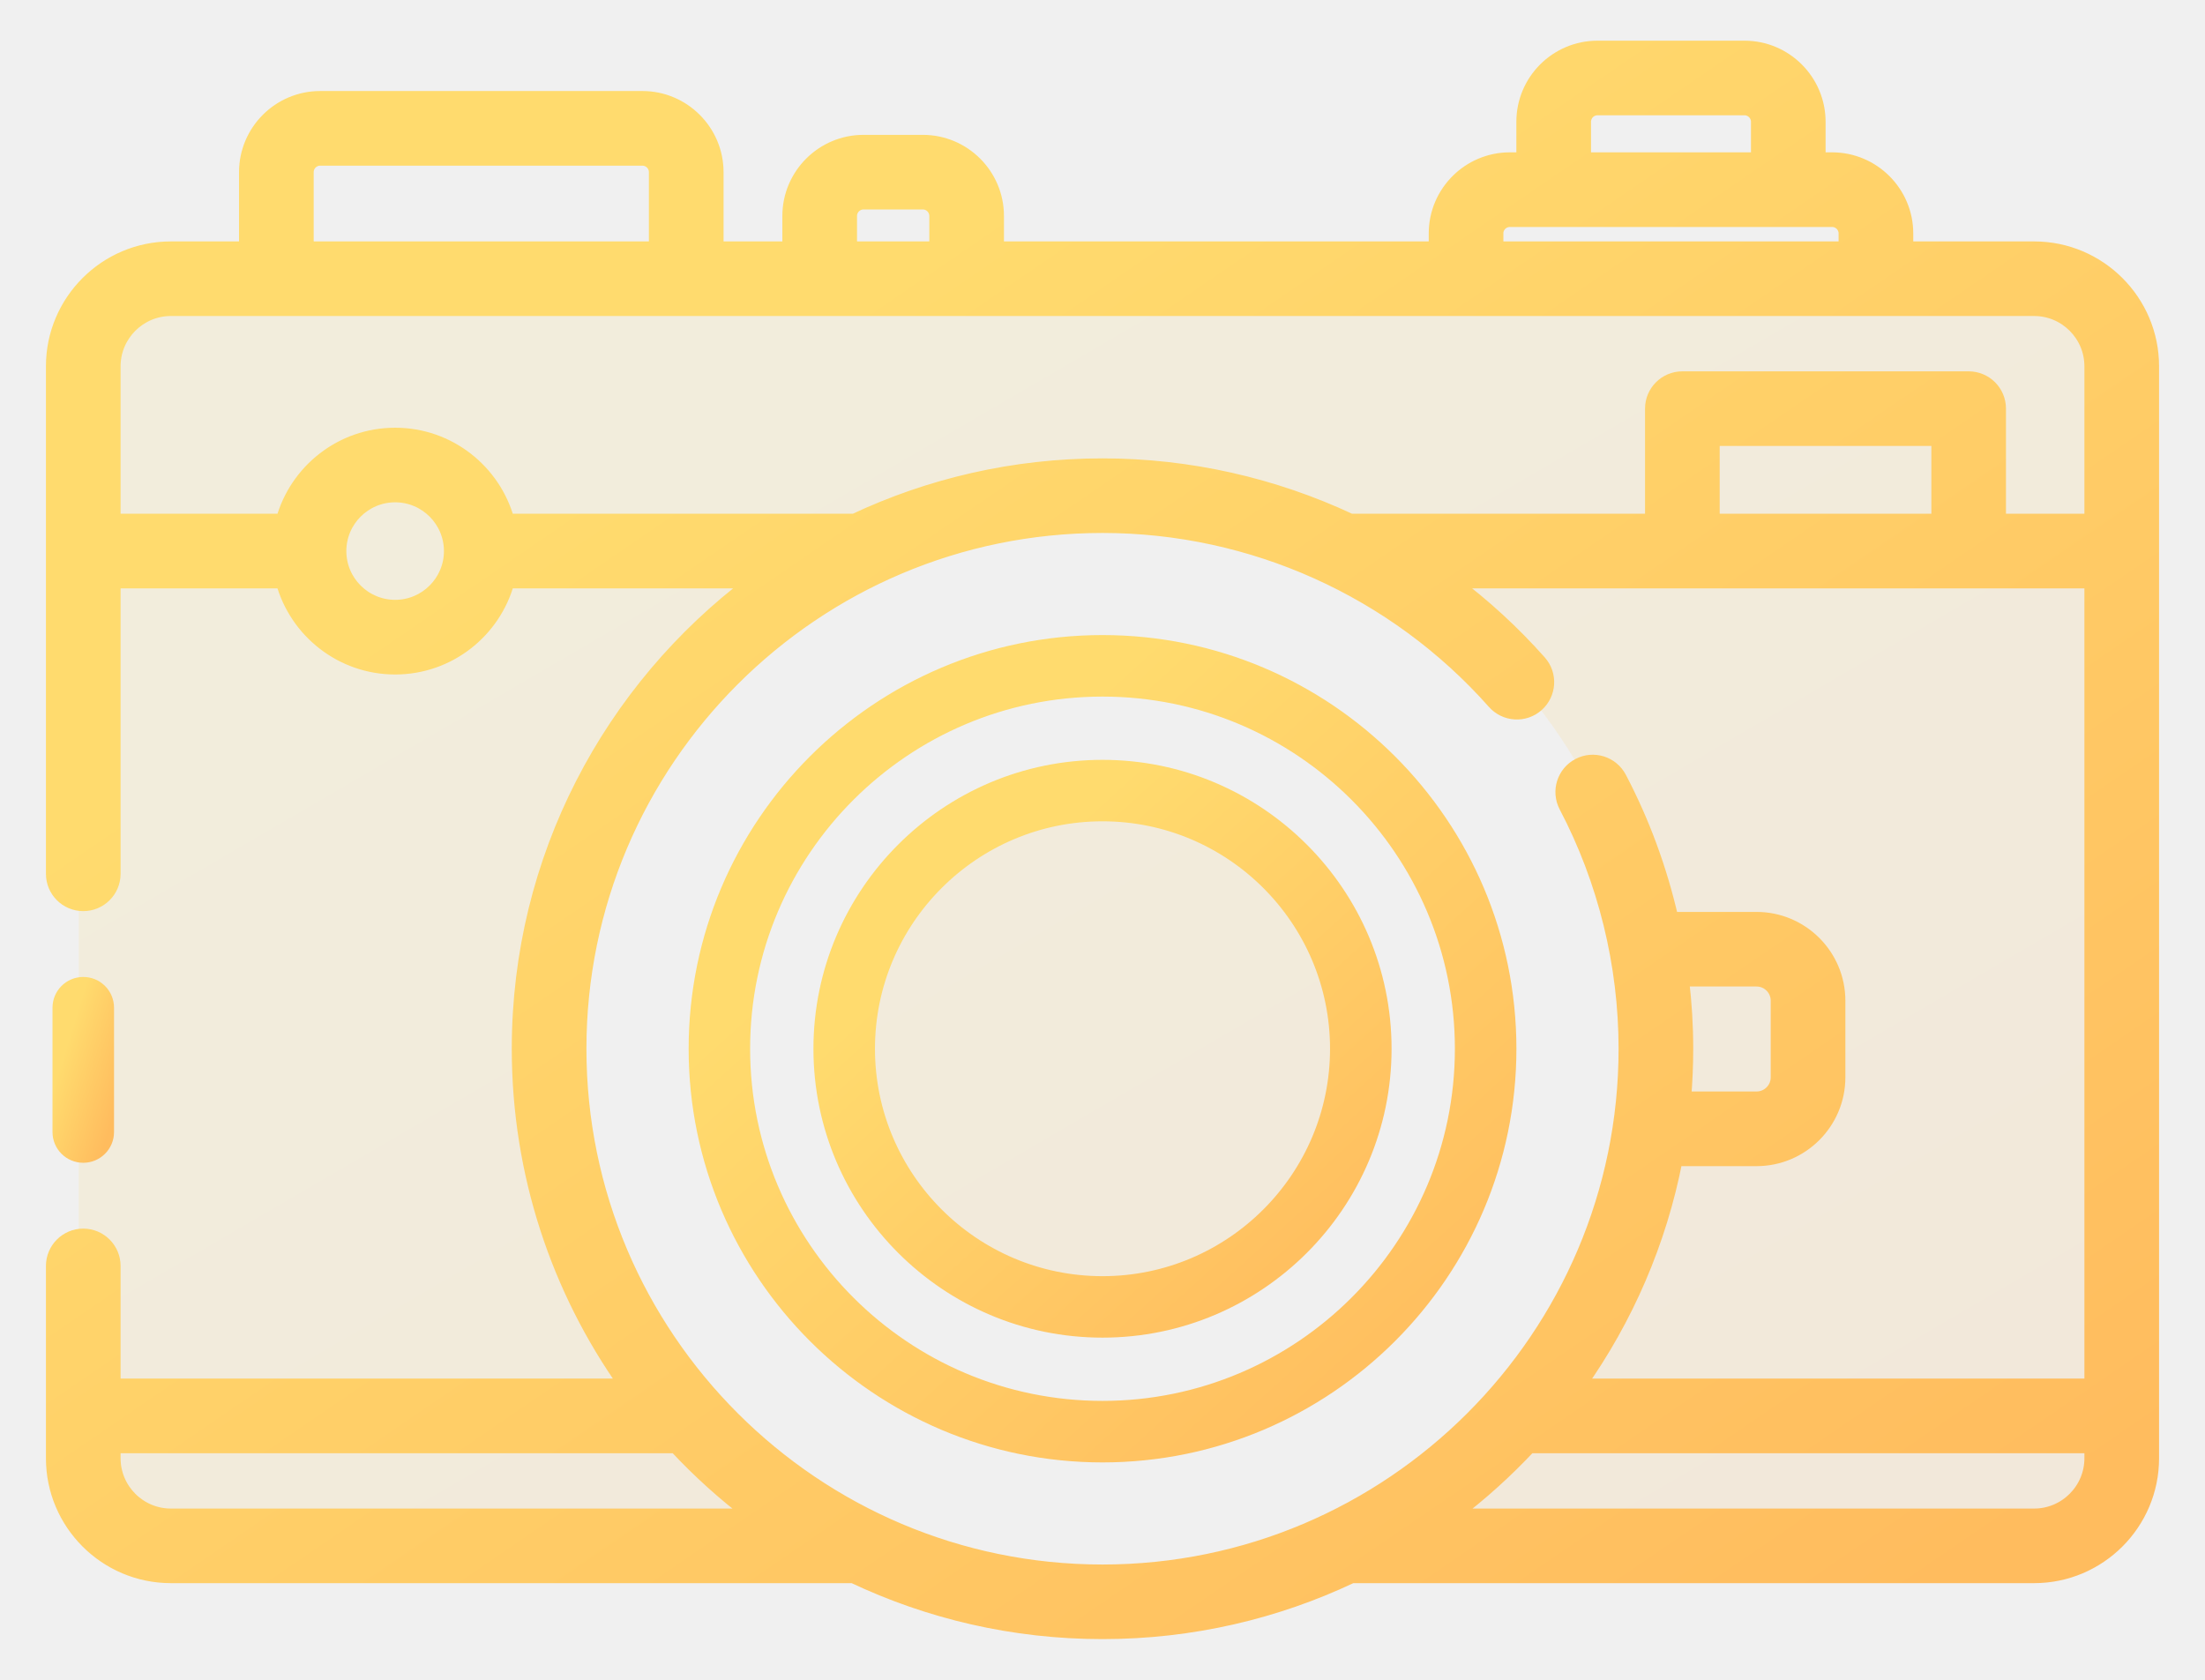
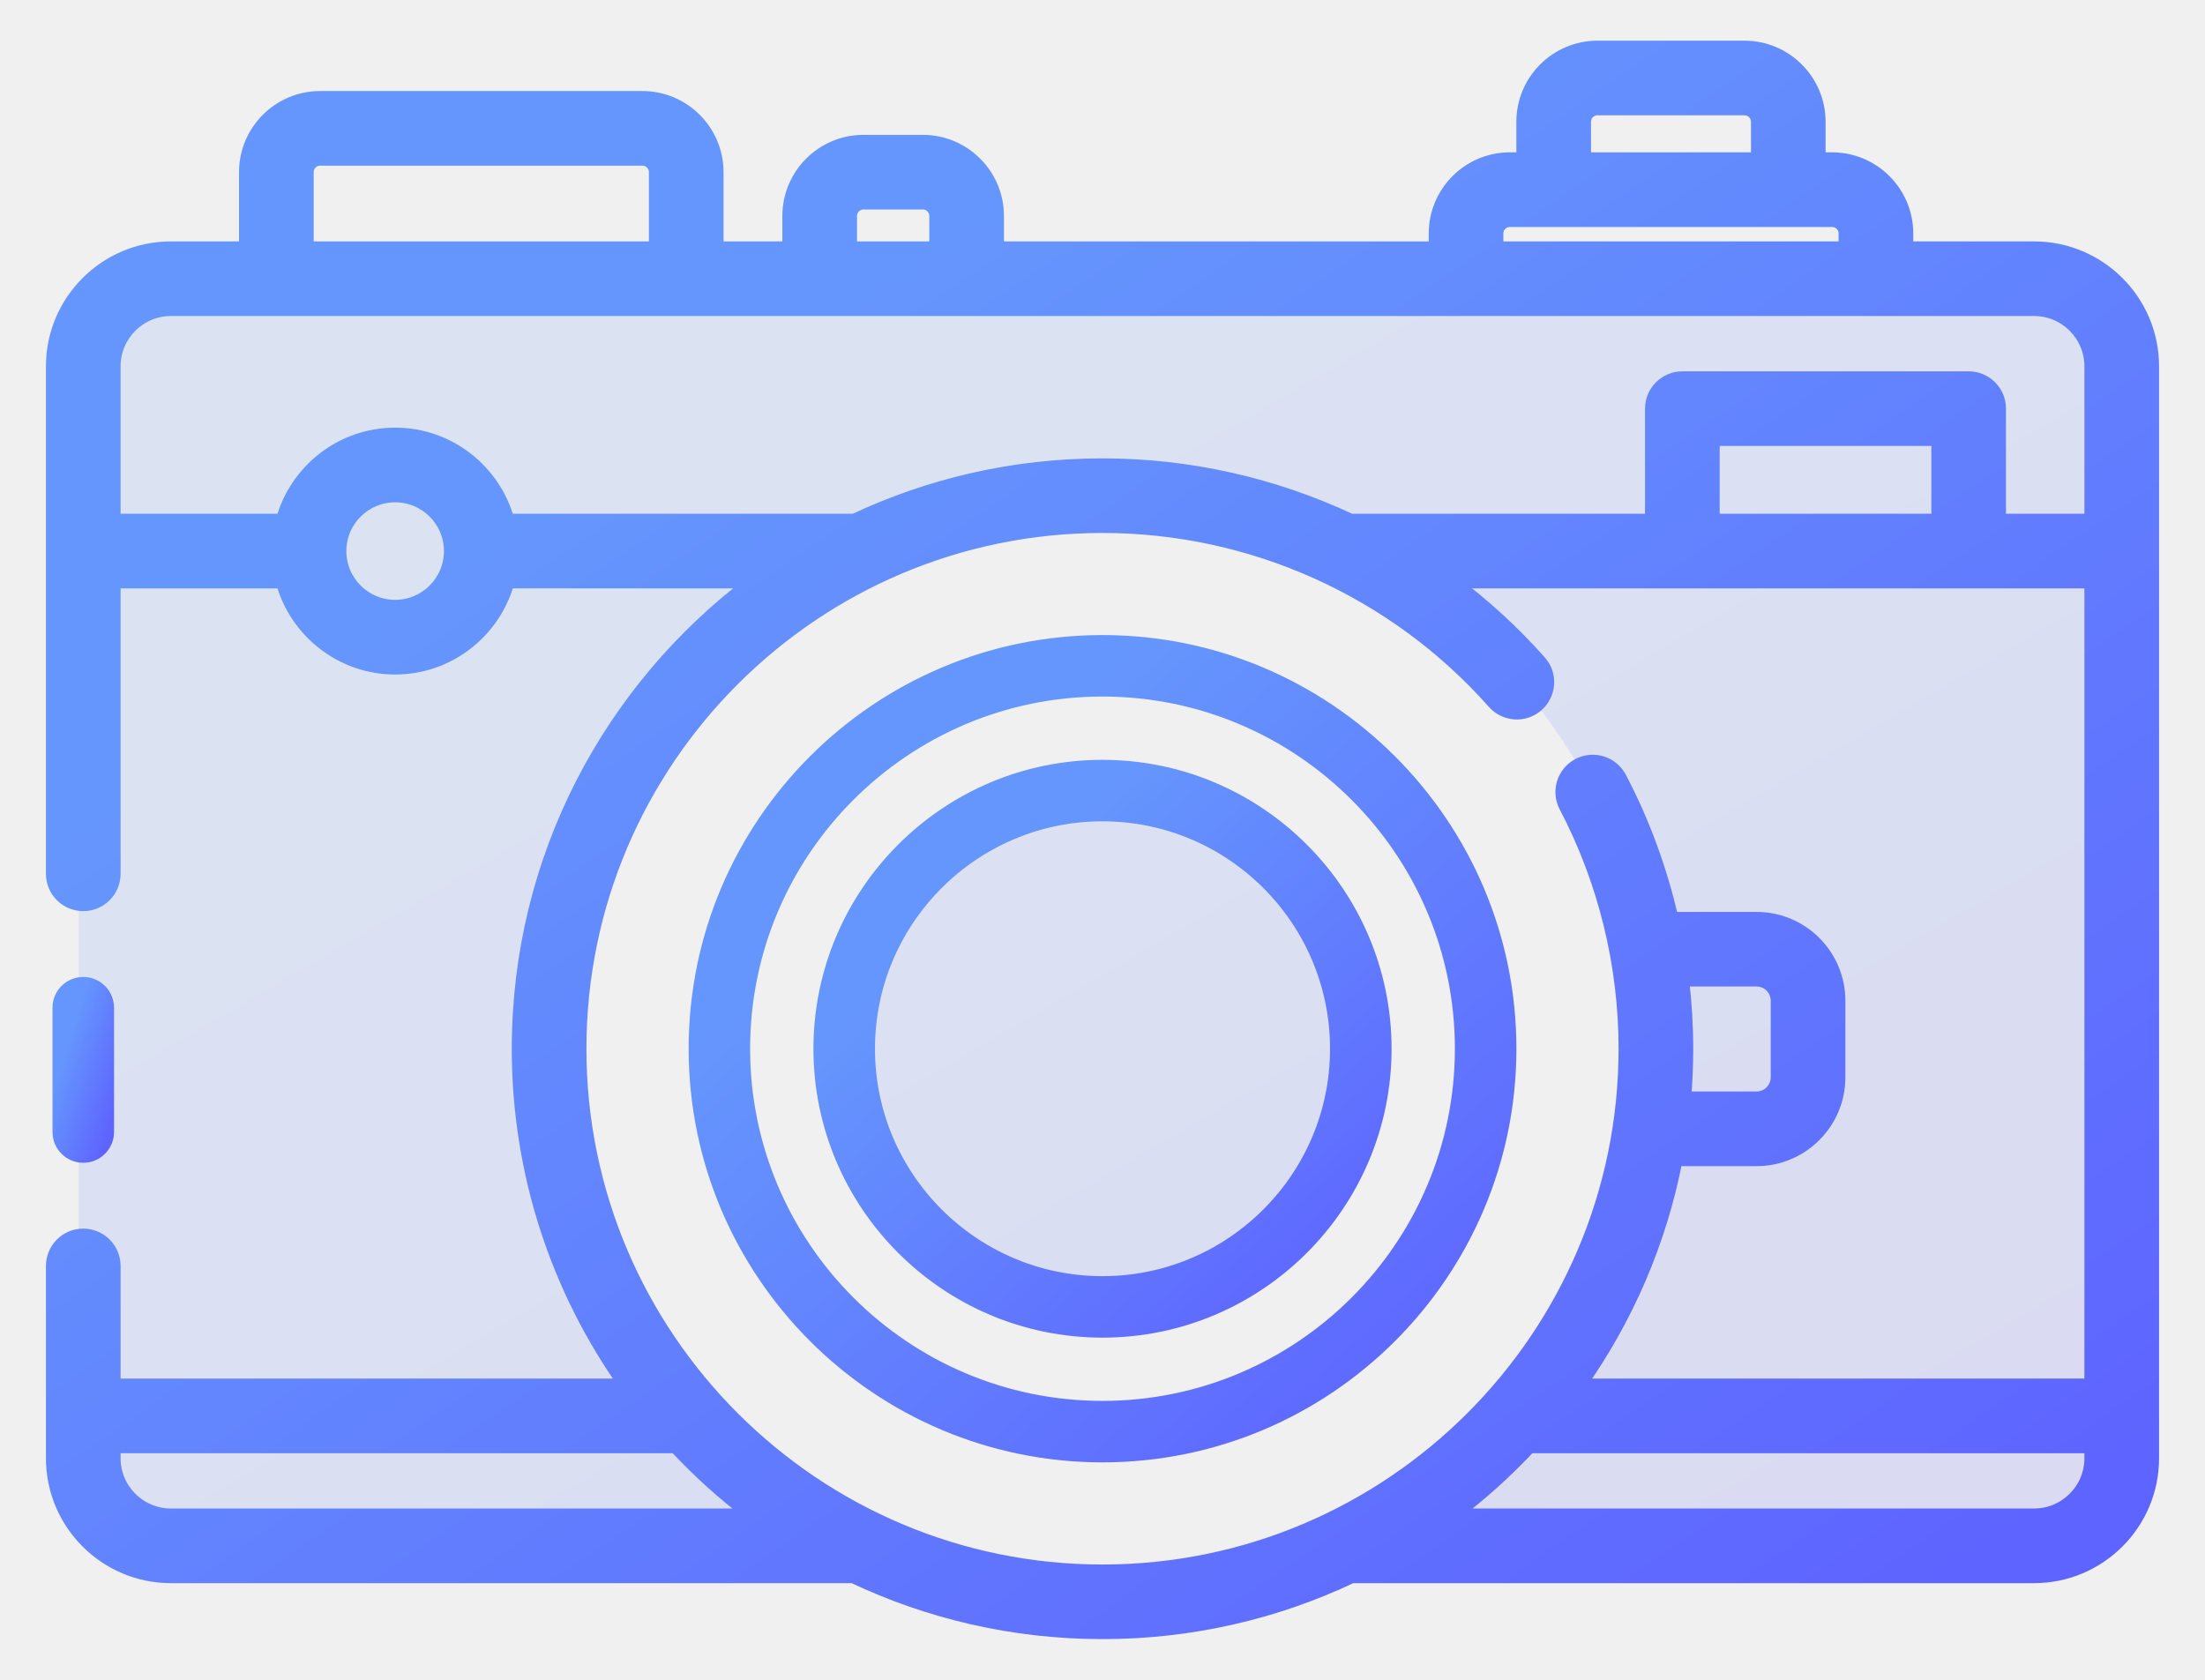
<svg xmlns="http://www.w3.org/2000/svg" width="42" height="32" viewBox="0 0 42 32" fill="none">
-   <path opacity="0.15" fill-rule="evenodd" clip-rule="evenodd" d="M1.5 6.898C1.5 5.794 2.395 4.898 3.5 4.898H38.3C39.405 4.898 40.3 5.794 40.3 6.898V27.887C40.3 28.992 39.405 29.887 38.3 29.887H24.211C28.439 28.531 31.5 24.569 31.5 19.892C31.5 14.095 26.799 9.396 21 9.396C15.201 9.396 10.5 14.095 10.5 19.892C10.5 24.569 13.561 28.531 17.789 29.887H3.5C2.395 29.887 1.5 28.992 1.5 27.887V6.898ZM21 24.889C23.761 24.889 26 22.652 26 19.892C26 17.131 23.761 14.894 21 14.894C18.239 14.894 16 17.131 16 19.892C16 22.652 18.239 24.889 21 24.889Z" fill="url(#paint0_linear)" />
-   <path d="M2.047 21.566C2.047 21.82 1.84 22.026 1.586 22.026C1.331 22.026 1.125 21.82 1.125 21.566V19.197C1.125 18.942 1.331 18.736 1.586 18.736C1.84 18.736 2.047 18.942 2.047 19.197V21.566Z" fill="url(#paint1_linear)" stroke="url(#paint2_linear)" stroke-width="0.25" />
-   <path d="M38.745 4.724H36.318V4.447C36.318 3.665 35.681 3.027 34.897 3.027H34.648V2.32C34.648 1.537 34.011 0.9 33.228 0.9H30.428C29.645 0.9 29.008 1.537 29.008 2.32V3.027H28.759C27.976 3.027 27.339 3.664 27.339 4.447V4.724H18.998V4.114C18.998 3.331 18.361 2.694 17.578 2.694H16.448C15.665 2.694 15.027 3.331 15.027 4.114V4.724H13.657V3.279C13.657 2.497 13.019 1.859 12.236 1.859H6.098C5.315 1.859 4.678 2.497 4.678 3.279V4.724H3.255C2.012 4.724 1 5.735 1 6.978V16.646C1 16.97 1.262 17.232 1.586 17.232C1.909 17.232 2.172 16.97 2.172 16.646V11.084H5.379C5.637 12.028 6.502 12.724 7.527 12.724C8.552 12.724 9.416 12.028 9.674 11.084H14.328C11.625 13.115 9.873 16.346 9.873 19.978C9.873 22.363 10.628 24.575 11.912 26.387H2.172V24.116C2.172 23.793 1.909 23.53 1.586 23.53C1.262 23.53 1 23.793 1 24.116V27.78C1 29.023 2.012 30.034 3.255 30.034H16.249C17.691 30.717 19.301 31.1 21 31.1C22.699 31.1 24.31 30.717 25.752 30.033C25.757 30.033 25.761 30.034 25.766 30.034H38.745C39.988 30.034 41 29.023 41 27.78V6.978C41 5.735 39.988 4.724 38.745 4.724ZM30.18 2.32C30.18 2.183 30.291 2.071 30.429 2.071H33.228C33.365 2.071 33.477 2.183 33.477 2.32V3.027H30.18V2.32H30.18ZM28.51 4.447C28.51 4.31 28.622 4.199 28.759 4.199H34.897C35.034 4.199 35.146 4.31 35.146 4.447V4.724H28.511V4.447H28.51ZM16.199 4.114C16.199 3.977 16.311 3.865 16.448 3.865H17.578C17.715 3.865 17.826 3.977 17.826 4.114V4.724H16.199V4.114ZM5.85 3.279C5.85 3.142 5.961 3.031 6.098 3.031H12.236C12.373 3.031 12.485 3.142 12.485 3.279V4.724H5.85V3.279ZM7.527 11.552C6.945 11.552 6.472 11.079 6.472 10.498C6.472 9.917 6.945 9.444 7.527 9.444C8.108 9.444 8.581 9.917 8.581 10.498C8.581 11.079 8.108 11.552 7.527 11.552ZM9.674 9.912C9.416 8.969 8.552 8.273 7.527 8.273C6.501 8.273 5.637 8.969 5.379 9.912H2.172V6.978C2.172 6.381 2.658 5.895 3.255 5.895H38.745C39.342 5.895 39.828 6.381 39.828 6.978V9.912H38.084V7.784C38.084 7.461 37.822 7.199 37.498 7.199H32.045C31.722 7.199 31.459 7.461 31.459 7.784V9.912H25.727C24.263 9.226 22.651 8.857 21 8.857C19.31 8.857 17.707 9.236 16.271 9.912H9.674ZM32.631 9.912V8.37H36.913V9.912H32.631ZM3.255 28.863C2.658 28.863 2.172 28.377 2.172 27.78V27.559H12.867C13.31 28.034 13.794 28.471 14.314 28.863H3.255ZM11.045 19.979C11.045 14.492 15.511 10.028 21 10.028C23.847 10.028 26.564 11.251 28.454 13.384C28.669 13.626 29.039 13.649 29.281 13.434C29.523 13.219 29.546 12.849 29.331 12.607C28.828 12.04 28.273 11.531 27.676 11.084H39.828V26.387H30.088C30.983 25.123 31.62 23.665 31.925 22.09H33.458C34.322 22.09 35.025 21.387 35.025 20.523V19.064C35.025 18.2 34.322 17.497 33.458 17.497H31.845C31.632 16.565 31.301 15.661 30.857 14.816C30.706 14.53 30.352 14.419 30.066 14.57C29.779 14.72 29.669 15.074 29.819 15.361C30.562 16.775 30.955 18.372 30.955 19.979C30.955 25.465 26.489 29.929 21 29.929C15.511 29.929 11.045 25.465 11.045 19.979ZM32.048 18.668H33.458C33.676 18.668 33.853 18.845 33.853 19.063V20.523C33.853 20.741 33.676 20.918 33.458 20.918H32.087C32.113 20.608 32.127 20.295 32.127 19.978C32.127 19.54 32.1 19.102 32.048 18.668ZM38.745 28.863H27.686C28.206 28.471 28.69 28.034 29.134 27.559H39.828V27.78C39.828 28.377 39.342 28.863 38.745 28.863Z" fill="url(#paint3_linear)" stroke="url(#paint4_linear)" stroke-width="0.25" />
-   <path d="M13.242 19.979C13.242 15.702 16.722 12.223 21 12.223C25.278 12.223 28.759 15.702 28.759 19.979C28.759 24.255 25.278 27.734 21 27.734C16.722 27.734 13.242 24.255 13.242 19.979ZM14.163 19.979C14.163 23.747 17.23 26.812 21 26.812C24.77 26.812 27.837 23.747 27.837 19.979C27.837 16.21 24.77 13.145 21 13.145C17.23 13.145 14.163 16.21 14.163 19.979Z" fill="url(#paint5_linear)" stroke="url(#paint6_linear)" stroke-width="0.25" />
-   <path d="M15.619 19.979C15.619 17.013 18.033 14.6 21 14.6C23.967 14.6 26.381 17.013 26.381 19.979C26.381 22.944 23.967 25.357 21 25.357C18.033 25.357 15.619 22.944 15.619 19.979ZM16.541 19.979C16.541 22.436 18.541 24.436 21 24.436C23.459 24.436 25.459 22.436 25.459 19.979C25.459 17.52 23.459 15.521 21 15.521C18.541 15.521 16.541 17.52 16.541 19.979Z" fill="url(#paint7_linear)" stroke="url(#paint8_linear)" stroke-width="0.25" />
+   <g clip-path="url(#clip0_202_20)">
+     <path opacity="0.15" fill-rule="evenodd" clip-rule="evenodd" d="M1.5 6.898C1.5 5.794 2.395 4.898 3.5 4.898H38.3C39.405 4.898 40.3 5.794 40.3 6.898V27.887C40.3 28.992 39.405 29.887 38.3 29.887H24.211C28.439 28.531 31.5 24.569 31.5 19.892C31.5 14.095 26.799 9.396 21 9.396C15.201 9.396 10.5 14.095 10.5 19.892C10.5 24.569 13.561 28.531 17.789 29.887H3.5C2.395 29.887 1.5 28.992 1.5 27.887V6.898ZM21 24.889C23.761 24.889 26 22.652 26 19.892C26 17.131 23.761 14.894 21 14.894C18.239 14.894 16 17.131 16 19.892C16 22.652 18.239 24.889 21 24.889Z" fill="url(#paint0_linear_202_20)" />
+     <path d="M2.047 21.565C2.047 21.82 1.84 22.026 1.586 22.026C1.331 22.026 1.125 21.82 1.125 21.565V19.197C1.125 18.942 1.331 18.736 1.586 18.736C1.84 18.736 2.047 18.942 2.047 19.197V21.565Z" fill="url(#paint1_linear_202_20)" stroke="url(#paint2_linear_202_20)" stroke-width="0.25" />
+     <path d="M38.745 4.724H36.318V4.447C36.318 3.664 35.681 3.027 34.897 3.027H34.648V2.32C34.648 1.537 34.011 0.9 33.228 0.9H30.428C29.645 0.9 29.008 1.537 29.008 2.32V3.027H28.759C27.976 3.027 27.339 3.664 27.339 4.447V4.724H18.998V4.114C18.998 3.331 18.361 2.694 17.578 2.694H16.448C15.665 2.694 15.027 3.33 15.027 4.114V4.724H13.657V3.279C13.657 2.496 13.019 1.859 12.236 1.859H6.098C5.315 1.859 4.678 2.496 4.678 3.279V4.724H3.255C2.012 4.724 1 5.735 1 6.978V16.646C1 16.97 1.262 17.232 1.586 17.232C1.909 17.232 2.172 16.97 2.172 16.646V11.084H5.379C5.637 12.027 6.502 12.724 7.527 12.724C8.552 12.724 9.416 12.027 9.674 11.084H14.328C11.625 13.115 9.873 16.346 9.873 19.978C9.873 22.363 10.628 24.574 11.912 26.387H2.172V24.116C2.172 23.792 1.909 23.53 1.586 23.53C1.262 23.53 1 23.792 1 24.116V27.779C1 29.023 2.012 30.034 3.255 30.034H16.249C17.691 30.717 19.301 31.1 21 31.1C22.699 31.1 24.31 30.717 25.752 30.033C25.757 30.033 25.761 30.034 25.766 30.034H38.745C39.988 30.034 41 29.023 41 27.779V6.978C41 5.735 39.988 4.724 38.745 4.724ZM30.18 2.32C30.18 2.183 30.291 2.071 30.429 2.071H33.228C33.365 2.071 33.477 2.183 33.477 2.32V3.027H30.18L30.18 2.32ZM28.51 4.447C28.51 4.31 28.622 4.199 28.759 4.199H34.897C35.034 4.199 35.146 4.31 35.146 4.447V4.724H28.511L28.51 4.447ZM16.199 4.114C16.199 3.977 16.311 3.865 16.448 3.865H17.578C17.715 3.865 17.826 3.977 17.826 4.114V4.724H16.199V4.114ZM5.85 3.279C5.85 3.142 5.961 3.031 6.098 3.031H12.236C12.373 3.031 12.485 3.142 12.485 3.279V4.724H5.85V3.279ZM7.527 11.552C6.945 11.552 6.472 11.079 6.472 10.498C6.472 9.917 6.945 9.444 7.527 9.444C8.108 9.444 8.581 9.917 8.581 10.498C8.581 11.079 8.108 11.552 7.527 11.552ZM9.674 9.912C9.416 8.969 8.552 8.272 7.527 8.272C6.501 8.272 5.637 8.969 5.379 9.912H2.172V6.978C2.172 6.381 2.658 5.895 3.255 5.895H38.745C39.342 5.895 39.828 6.381 39.828 6.978V9.912H38.084V7.784C38.084 7.461 37.822 7.199 37.498 7.199H32.045C31.722 7.199 31.459 7.461 31.459 7.784V9.912H25.727C24.263 9.225 22.651 8.857 21 8.857C19.31 8.857 17.707 9.236 16.271 9.912H9.674ZM32.631 9.912V8.37H36.913V9.912H32.631ZM3.255 28.862C2.658 28.862 2.172 28.377 2.172 27.779V27.559H12.867C13.31 28.034 13.794 28.47 14.314 28.862H3.255ZM11.045 19.978C11.045 14.492 15.511 10.028 21 10.028C23.847 10.028 26.564 11.251 28.454 13.384C28.669 13.626 29.039 13.649 29.281 13.434C29.523 13.219 29.546 12.849 29.331 12.607C28.828 12.04 28.273 11.531 27.676 11.084H39.828V26.387H30.088C30.983 25.123 31.62 23.665 31.925 22.09H33.458C34.322 22.09 35.025 21.387 35.025 20.523V19.064C35.025 18.199 34.322 17.497 33.458 17.497H31.845C31.632 16.565 31.301 15.661 30.857 14.816C30.706 14.53 30.352 14.419 30.066 14.57C29.779 14.72 29.669 15.074 29.819 15.36C30.562 16.775 30.955 18.372 30.955 19.978C30.955 25.465 26.489 29.929 21 29.929C15.511 29.929 11.045 25.465 11.045 19.978ZM32.048 18.668H33.458C33.676 18.668 33.853 18.845 33.853 19.063V20.523C33.853 20.741 33.676 20.918 33.458 20.918H32.087C32.113 20.608 32.127 20.295 32.127 19.978C32.127 19.54 32.1 19.102 32.048 18.668ZM38.745 28.862H27.686C28.206 28.47 28.69 28.034 29.134 27.559H39.828V27.779C39.828 28.377 39.342 28.862 38.745 28.862Z" fill="url(#paint3_linear_202_20)" stroke="url(#paint4_linear_202_20)" stroke-width="0.25" />
+     <path d="M13.242 19.978C13.242 15.702 16.722 12.223 21 12.223C25.278 12.223 28.759 15.702 28.759 19.978C28.759 24.254 25.278 27.733 21 27.733C16.722 27.733 13.242 24.254 13.242 19.978ZM14.163 19.978C14.163 23.747 17.23 26.812 21 26.812C24.77 26.812 27.837 23.747 27.837 19.978C27.837 16.21 24.77 13.144 21 13.144C17.23 13.144 14.163 16.21 14.163 19.978Z" fill="url(#paint5_linear_202_20)" stroke="url(#paint6_linear_202_20)" stroke-width="0.25" />
+     <path d="M15.619 19.979C15.619 17.013 18.033 14.6 21 14.6C23.967 14.6 26.381 17.013 26.381 19.979C26.381 22.944 23.967 25.357 21 25.357C18.033 25.357 15.619 22.944 15.619 19.979ZM16.541 19.979C16.541 22.436 18.541 24.436 21 24.436C23.459 24.436 25.459 22.436 25.459 19.979C25.459 17.52 23.459 15.521 21 15.521C18.541 15.521 16.541 17.52 16.541 19.979Z" fill="url(#paint7_linear_202_20)" stroke="url(#paint8_linear_202_20)" stroke-width="0.25" />
+   </g>
  <defs>
-     <linearGradient id="paint0_linear" x1="3.699" y1="4.898" x2="22.569" y2="37.252" gradientUnits="userSpaceOnUse">
-       <stop offset="0.259" stop-color="#FFDB6E" />
-       <stop offset="1" stop-color="#FFBC5E" />
+     <linearGradient id="paint0_linear_202_20" x1="3.699" y1="4.898" x2="22.569" y2="37.252" gradientUnits="userSpaceOnUse">
+       <stop offset="0.259" stop-color="#6596FD" />
+       <stop offset="1" stop-color="#5E64FF" />
    </linearGradient>
-     <linearGradient id="paint1_linear" x1="1.177" y1="18.736" x2="2.789" y2="19.235" gradientUnits="userSpaceOnUse">
-       <stop offset="0.259" stop-color="#FFDB6E" />
-       <stop offset="1" stop-color="#FFBC5E" />
+     <linearGradient id="paint1_linear_202_20" x1="1.177" y1="18.736" x2="2.789" y2="19.235" gradientUnits="userSpaceOnUse">
+       <stop offset="0.259" stop-color="#6596FD" />
+       <stop offset="1" stop-color="#5E64FF" />
    </linearGradient>
-     <linearGradient id="paint2_linear" x1="1.177" y1="18.736" x2="2.789" y2="19.235" gradientUnits="userSpaceOnUse">
-       <stop offset="0.259" stop-color="#FFDB6E" />
-       <stop offset="1" stop-color="#FFBC5E" />
+     <linearGradient id="paint2_linear_202_20" x1="1.177" y1="18.736" x2="2.789" y2="19.235" gradientUnits="userSpaceOnUse">
+       <stop offset="0.259" stop-color="#6596FD" />
+       <stop offset="1" stop-color="#5E64FF" />
    </linearGradient>
-     <linearGradient id="paint3_linear" x1="3.267" y1="0.9" x2="27.682" y2="36.609" gradientUnits="userSpaceOnUse">
-       <stop offset="0.259" stop-color="#FFDB6E" />
-       <stop offset="1" stop-color="#FFBC5E" />
+     <linearGradient id="paint3_linear_202_20" x1="3.267" y1="0.9" x2="27.682" y2="36.609" gradientUnits="userSpaceOnUse">
+       <stop offset="0.259" stop-color="#6596FD" />
+       <stop offset="1" stop-color="#5E64FF" />
    </linearGradient>
-     <linearGradient id="paint4_linear" x1="3.267" y1="0.9" x2="27.682" y2="36.609" gradientUnits="userSpaceOnUse">
-       <stop offset="0.259" stop-color="#FFDB6E" />
-       <stop offset="1" stop-color="#FFBC5E" />
+     <linearGradient id="paint4_linear_202_20" x1="3.267" y1="0.9" x2="27.682" y2="36.609" gradientUnits="userSpaceOnUse">
+       <stop offset="0.259" stop-color="#6596FD" />
+       <stop offset="1" stop-color="#5E64FF" />
    </linearGradient>
-     <linearGradient id="paint5_linear" x1="14.121" y1="12.223" x2="27.511" y2="27.015" gradientUnits="userSpaceOnUse">
-       <stop offset="0.259" stop-color="#FFDB6E" />
-       <stop offset="1" stop-color="#FFBC5E" />
+     <linearGradient id="paint5_linear_202_20" x1="14.121" y1="12.223" x2="27.511" y2="27.015" gradientUnits="userSpaceOnUse">
+       <stop offset="0.259" stop-color="#6596FD" />
+       <stop offset="1" stop-color="#5E64FF" />
    </linearGradient>
-     <linearGradient id="paint6_linear" x1="14.121" y1="12.223" x2="27.511" y2="27.015" gradientUnits="userSpaceOnUse">
-       <stop offset="0.259" stop-color="#FFDB6E" />
-       <stop offset="1" stop-color="#FFBC5E" />
+     <linearGradient id="paint6_linear_202_20" x1="14.121" y1="12.223" x2="27.511" y2="27.015" gradientUnits="userSpaceOnUse">
+       <stop offset="0.259" stop-color="#6596FD" />
+       <stop offset="1" stop-color="#5E64FF" />
    </linearGradient>
-     <linearGradient id="paint7_linear" x1="16.229" y1="14.6" x2="25.516" y2="24.859" gradientUnits="userSpaceOnUse">
-       <stop offset="0.259" stop-color="#FFDB6E" />
-       <stop offset="1" stop-color="#FFBC5E" />
+     <linearGradient id="paint7_linear_202_20" x1="16.229" y1="14.6" x2="25.516" y2="24.859" gradientUnits="userSpaceOnUse">
+       <stop offset="0.259" stop-color="#6596FD" />
+       <stop offset="1" stop-color="#5E64FF" />
    </linearGradient>
-     <linearGradient id="paint8_linear" x1="16.229" y1="14.6" x2="25.516" y2="24.859" gradientUnits="userSpaceOnUse">
-       <stop offset="0.259" stop-color="#FFDB6E" />
-       <stop offset="1" stop-color="#FFBC5E" />
+     <linearGradient id="paint8_linear_202_20" x1="16.229" y1="14.6" x2="25.516" y2="24.859" gradientUnits="userSpaceOnUse">
+       <stop offset="0.259" stop-color="#6596FD" />
+       <stop offset="1" stop-color="#5E64FF" />
    </linearGradient>
+     <clipPath id="clip0_202_20">
+       <rect width="42" height="32" fill="white" />
+     </clipPath>
  </defs>
</svg>
